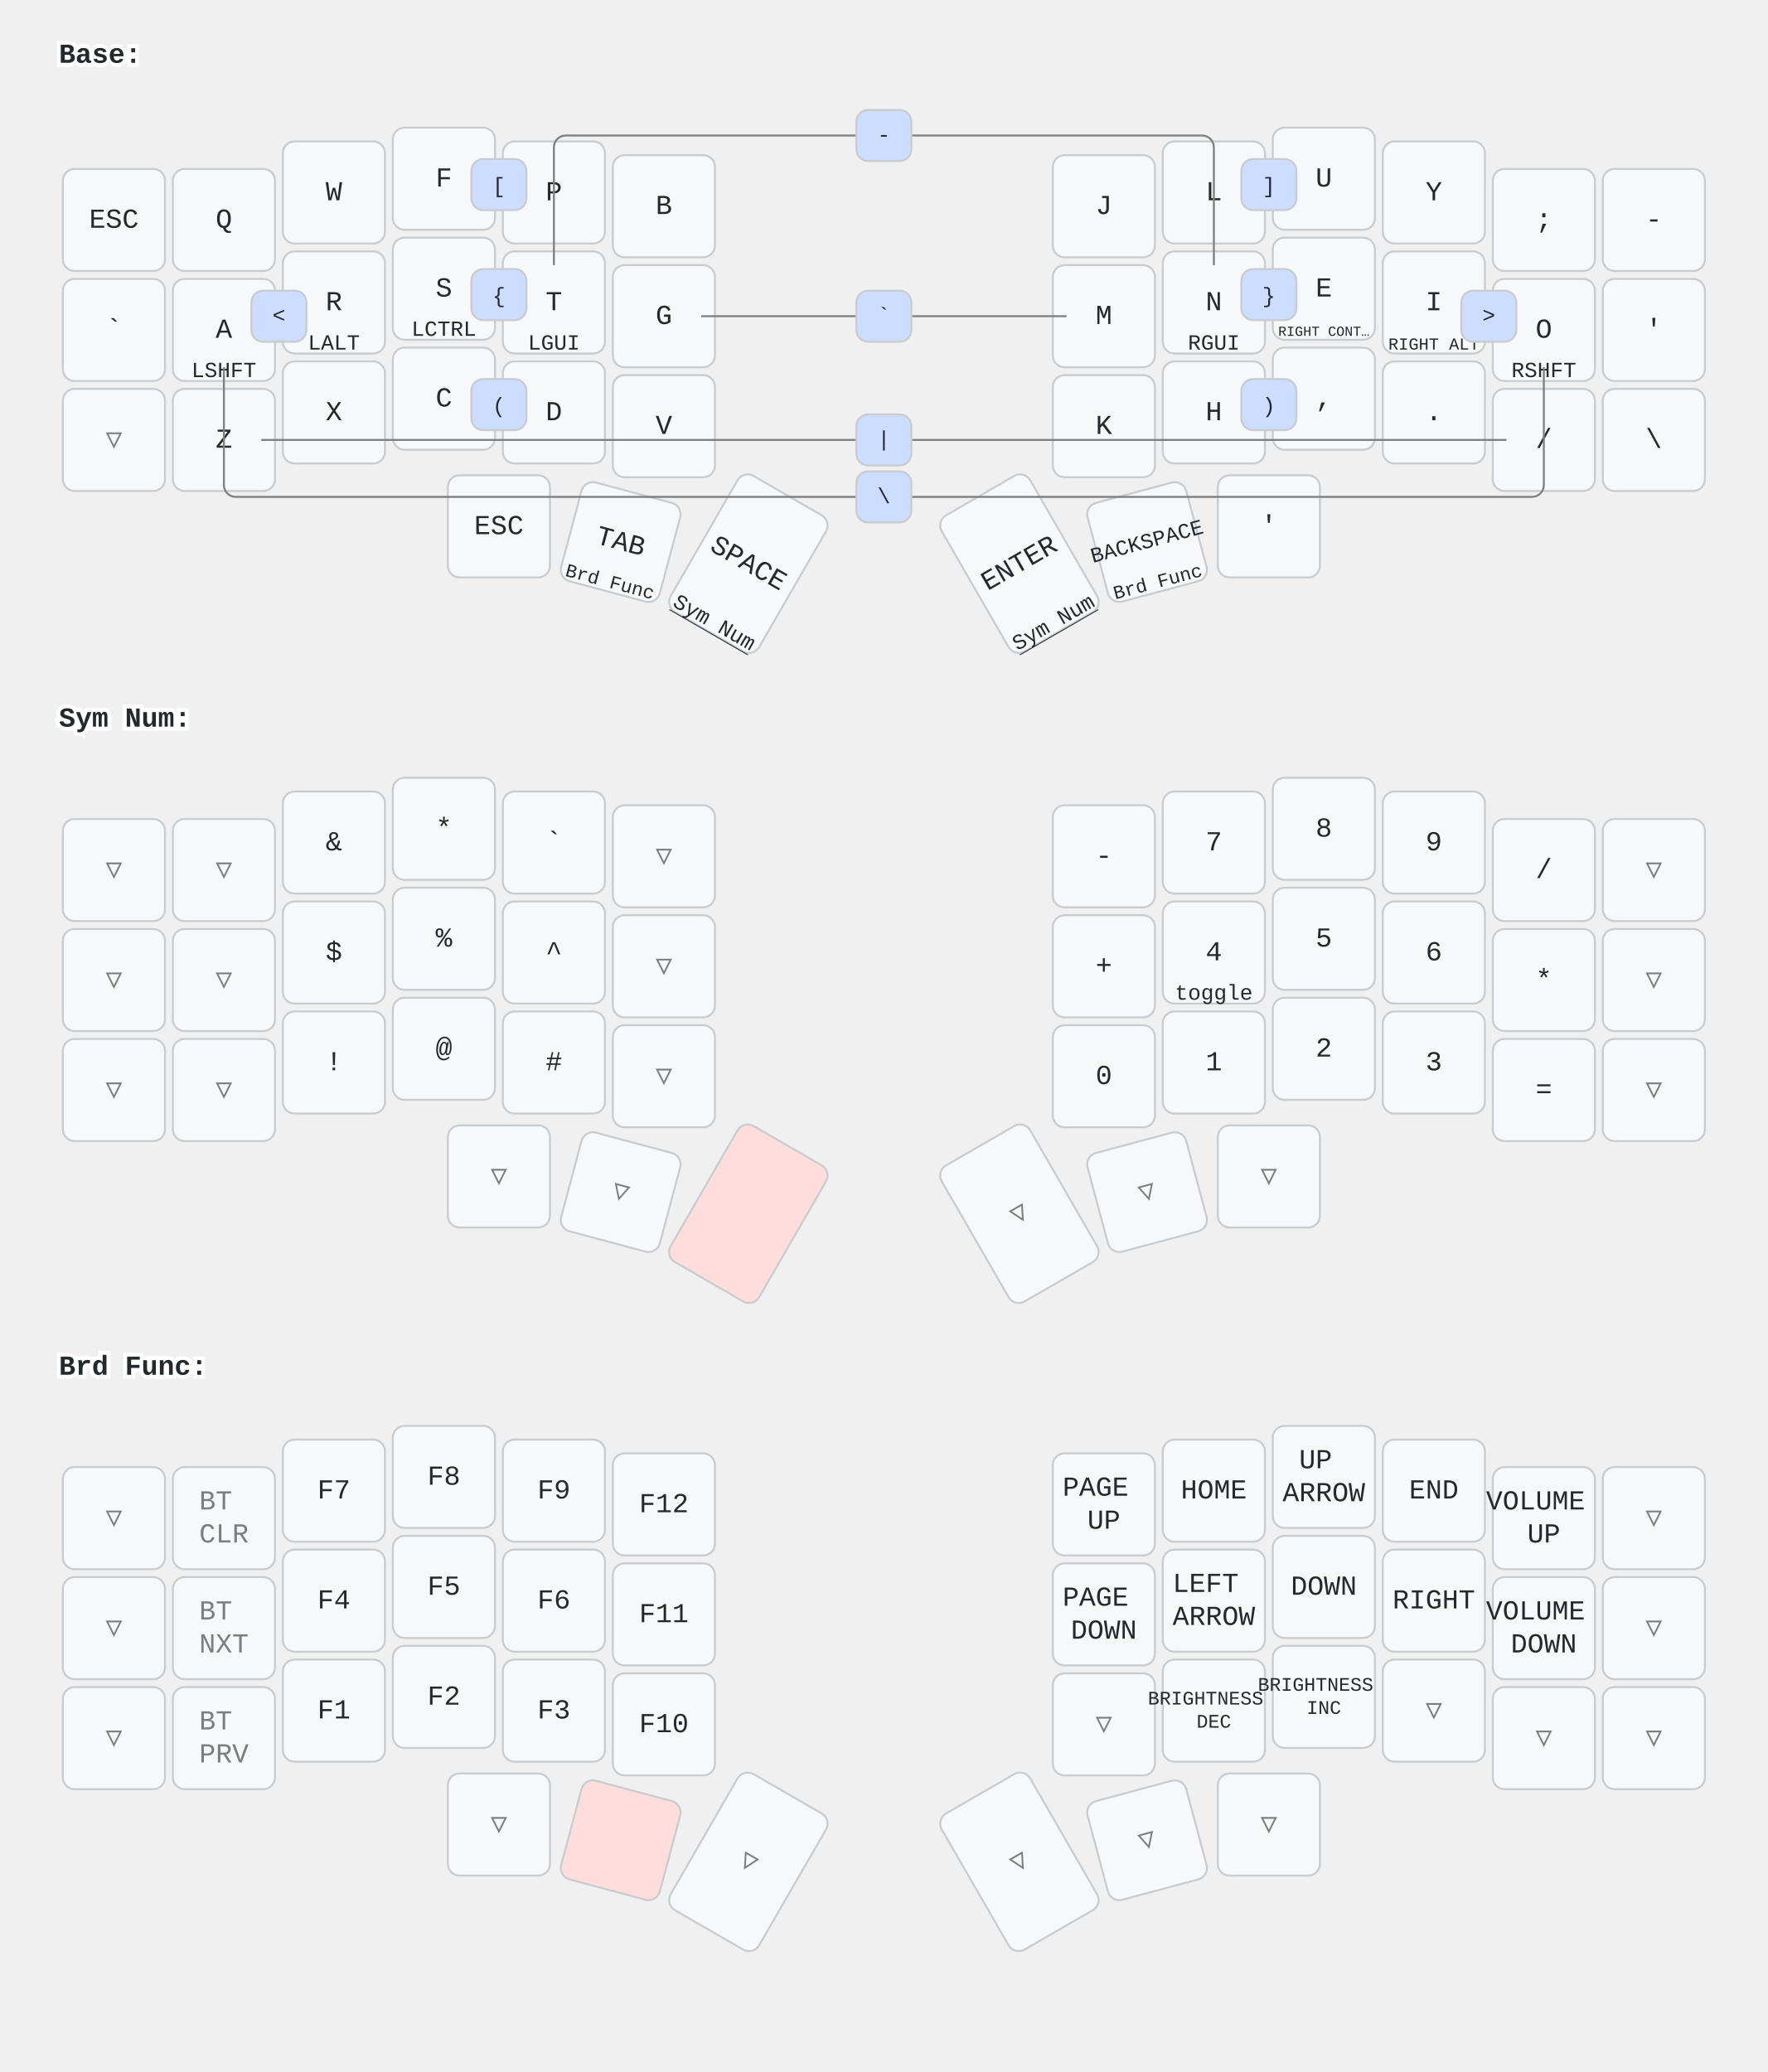
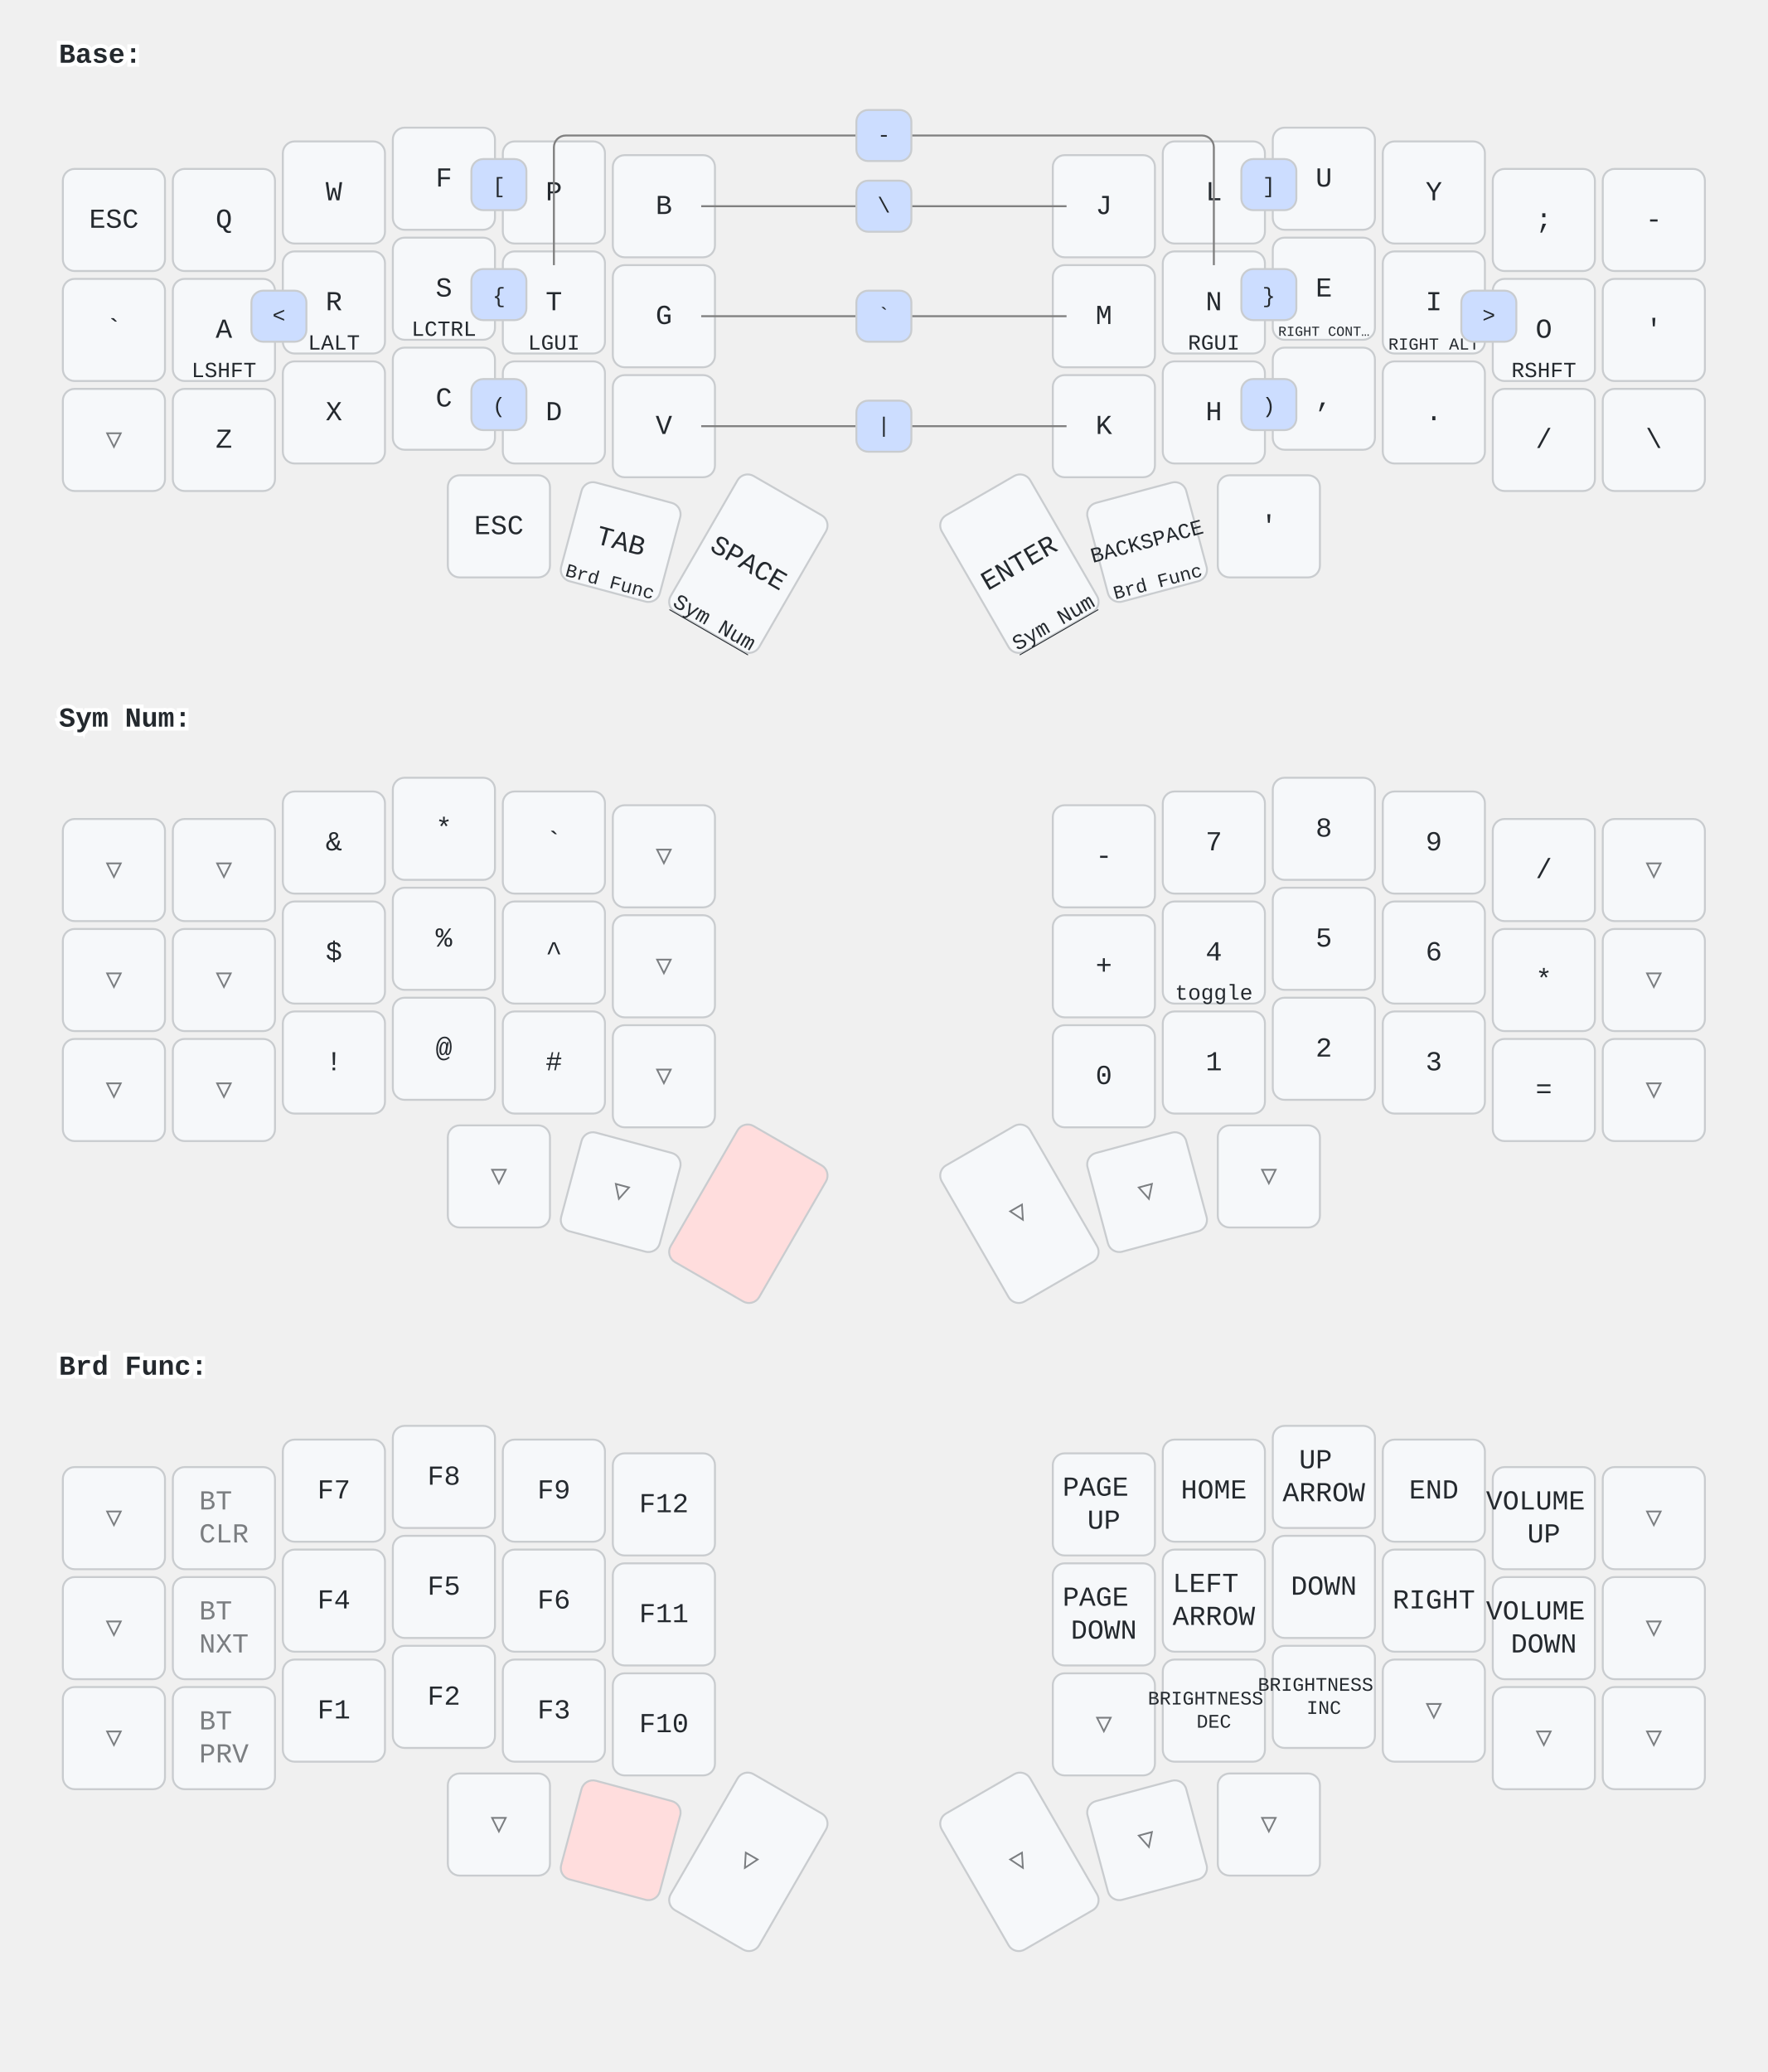
<svg xmlns="http://www.w3.org/2000/svg" width="900" height="1055" viewBox="0 0 900 1055" class="keymap">
  <style>/* inherit to force styles through use tags */
svg path {
    fill: inherit;
}

/* font and background color specifications */
svg.keymap {
    font-family: SFMono-Regular,Consolas,Liberation Mono,Menlo,monospace;
    font-size: 14px;
    font-kerning: normal;
    text-rendering: optimizeLegibility;
    fill: #24292e;
}

/* default key styling */
rect.key {
    fill: #f6f8fa;
}

rect.key, rect.combo {
    stroke: #c9cccf;
    stroke-width: 1;
}

/* default key side styling, only used is draw_key_sides is set */
rect.side {
    filter: brightness(90%);
}

/* color accent for combo boxes */
rect.combo, rect.combo-separate {
    fill: #cdf;
}

/* color accent for held keys */
rect.held, rect.combo.held {
    fill: #fdd;
}

/* color accent for ghost (optional) keys */
rect.ghost, rect.combo.ghost {
    stroke-dasharray: 4, 4;
    stroke-width: 2;
}

text {
    text-anchor: middle;
    dominant-baseline: middle;
}

/* styling for layer labels */
text.label {
    font-weight: bold;
    text-anchor: start;
    stroke: white;
    stroke-width: 4;
    paint-order: stroke;
}

/* styling for optional footer */
text.footer {
    text-anchor: end;
    dominant-baseline: auto;
    stroke: white;
    stroke-width: 4;
    paint-order: stroke;
}

/* styling for combo tap, and key non-tap label text */
text.combo, text.hold, text.shifted, text.left, text.right, text.tl, text.tr, text.bl, text.br {
    font-size: 11px;
}

text.hold, text.bl, text.br {
    text-anchor: middle;
    dominant-baseline: auto;
}

text.shifted, text.tl, text.tr {
    text-anchor: middle;
    dominant-baseline: hanging;
}

text.left, text.tl, text.bl {
    text-anchor: start;
}

text.right, text.tr, text.br {
    text-anchor: end;
}

text.layer-activator {
    text-decoration: underline;
}

/* styling for hold/shifted label text in combo box */
text.combo.hold, text.combo.shifted, text.combo.left, text.combo.right {
    font-size: 8px;
}

/* lighter symbol for transparent keys */
text.trans {
    fill: #7b7e81;
}

/* styling for combo dendrons */
path.combo {
    stroke-width: 1;
    stroke: gray;
    fill: none;
}

/* Start Tabler Icons Cleanup */
/* cannot use height/width with glyphs */
.icon-tabler &gt; path {
    fill: inherit;
    stroke: inherit;
    stroke-width: 2;
}
/* hide tabler's default box */
.icon-tabler &gt; path[stroke="none"][fill="none"] {
    visibility: hidden;
}
/* End Tabler Icons Cleanup */
</style>
  <g transform="translate(30, 0)" class="layer-Base">
    <text x="0" y="28" class="label" id="Base">Base:</text>
    <g transform="translate(0, 63)">
      <g transform="translate(28, 49)" class="key keypos-0">
        <rect rx="6" ry="6" x="-26" y="-26" width="52" height="52" class="key" />
        <text x="0" y="0" class="key tap">ESC</text>
      </g>
      <g transform="translate(84, 49)" class="key keypos-1">
        <rect rx="6" ry="6" x="-26" y="-26" width="52" height="52" class="key" />
        <text x="0" y="0" class="key tap">Q</text>
      </g>
      <g transform="translate(140, 35)" class="key keypos-2">
        <rect rx="6" ry="6" x="-26" y="-26" width="52" height="52" class="key" />
        <text x="0" y="0" class="key tap">W</text>
      </g>
      <g transform="translate(196, 28)" class="key keypos-3">
        <rect rx="6" ry="6" x="-26" y="-26" width="52" height="52" class="key" />
        <text x="0" y="0" class="key tap">F</text>
      </g>
      <g transform="translate(252, 35)" class="key keypos-4">
        <rect rx="6" ry="6" x="-26" y="-26" width="52" height="52" class="key" />
        <text x="0" y="0" class="key tap">P</text>
      </g>
      <g transform="translate(308, 42)" class="key keypos-5">
        <rect rx="6" ry="6" x="-26" y="-26" width="52" height="52" class="key" />
        <text x="0" y="0" class="key tap">B</text>
      </g>
      <g transform="translate(532, 42)" class="key keypos-6">
        <rect rx="6" ry="6" x="-26" y="-26" width="52" height="52" class="key" />
        <text x="0" y="0" class="key tap">J</text>
      </g>
      <g transform="translate(588, 35)" class="key keypos-7">
        <rect rx="6" ry="6" x="-26" y="-26" width="52" height="52" class="key" />
        <text x="0" y="0" class="key tap">L</text>
      </g>
      <g transform="translate(644, 28)" class="key keypos-8">
        <rect rx="6" ry="6" x="-26" y="-26" width="52" height="52" class="key" />
        <text x="0" y="0" class="key tap">U</text>
      </g>
      <g transform="translate(700, 35)" class="key keypos-9">
        <rect rx="6" ry="6" x="-26" y="-26" width="52" height="52" class="key" />
        <text x="0" y="0" class="key tap">Y</text>
      </g>
      <g transform="translate(756, 49)" class="key keypos-10">
        <rect rx="6" ry="6" x="-26" y="-26" width="52" height="52" class="key" />
        <text x="0" y="0" class="key tap">;</text>
      </g>
      <g transform="translate(812, 49)" class="key keypos-11">
        <rect rx="6" ry="6" x="-26" y="-26" width="52" height="52" class="key" />
        <text x="0" y="0" class="key tap">-</text>
      </g>
      <g transform="translate(28, 105)" class="key keypos-12">
        <rect rx="6" ry="6" x="-26" y="-26" width="52" height="52" class="key" />
        <text x="0" y="0" class="key tap">`</text>
      </g>
      <g transform="translate(84, 105)" class="key keypos-13">
        <rect rx="6" ry="6" x="-26" y="-26" width="52" height="52" class="key" />
        <text x="0" y="0" class="key tap">A</text>
        <text x="0" y="24" class="key hold">LSHFT</text>
      </g>
      <g transform="translate(140, 91)" class="key keypos-14">
        <rect rx="6" ry="6" x="-26" y="-26" width="52" height="52" class="key" />
        <text x="0" y="0" class="key tap">R</text>
        <text x="0" y="24" class="key hold">LALT</text>
      </g>
      <g transform="translate(196, 84)" class="key keypos-15">
        <rect rx="6" ry="6" x="-26" y="-26" width="52" height="52" class="key" />
        <text x="0" y="0" class="key tap">S</text>
        <text x="0" y="24" class="key hold">LCTRL</text>
      </g>
      <g transform="translate(252, 91)" class="key keypos-16">
        <rect rx="6" ry="6" x="-26" y="-26" width="52" height="52" class="key" />
        <text x="0" y="0" class="key tap">T</text>
        <text x="0" y="24" class="key hold">LGUI</text>
      </g>
      <g transform="translate(308, 98)" class="key keypos-17">
        <rect rx="6" ry="6" x="-26" y="-26" width="52" height="52" class="key" />
        <text x="0" y="0" class="key tap">G</text>
      </g>
      <g transform="translate(532, 98)" class="key keypos-18">
        <rect rx="6" ry="6" x="-26" y="-26" width="52" height="52" class="key" />
        <text x="0" y="0" class="key tap">M</text>
      </g>
      <g transform="translate(588, 91)" class="key keypos-19">
        <rect rx="6" ry="6" x="-26" y="-26" width="52" height="52" class="key" />
        <text x="0" y="0" class="key tap">N</text>
        <text x="0" y="24" class="key hold">RGUI</text>
      </g>
      <g transform="translate(644, 84)" class="key keypos-20">
        <rect rx="6" ry="6" x="-26" y="-26" width="52" height="52" class="key" />
        <text x="0" y="0" class="key tap">E</text>
        <text x="0" y="24" class="key hold">
          <tspan style="font-size: 64%">RIGHT CONT…</tspan>
        </text>
      </g>
      <g transform="translate(700, 91)" class="key keypos-21">
        <rect rx="6" ry="6" x="-26" y="-26" width="52" height="52" class="key" />
        <text x="0" y="0" class="key tap">I</text>
        <text x="0" y="24" class="key hold">
          <tspan style="font-size: 78%">RIGHT ALT</tspan>
        </text>
      </g>
      <g transform="translate(756, 105)" class="key keypos-22">
        <rect rx="6" ry="6" x="-26" y="-26" width="52" height="52" class="key" />
        <text x="0" y="0" class="key tap">O</text>
        <text x="0" y="24" class="key hold">RSHFT</text>
      </g>
      <g transform="translate(812, 105)" class="key keypos-23">
        <rect rx="6" ry="6" x="-26" y="-26" width="52" height="52" class="key" />
        <text x="0" y="0" class="key tap">'</text>
      </g>
      <g transform="translate(28, 161)" class="key trans keypos-24">
        <rect rx="6" ry="6" x="-26" y="-26" width="52" height="52" class="key trans" />
        <text x="0" y="0" class="key trans tap">▽</text>
      </g>
      <g transform="translate(84, 161)" class="key keypos-25">
        <rect rx="6" ry="6" x="-26" y="-26" width="52" height="52" class="key" />
        <text x="0" y="0" class="key tap">Z</text>
      </g>
      <g transform="translate(140, 147)" class="key keypos-26">
        <rect rx="6" ry="6" x="-26" y="-26" width="52" height="52" class="key" />
        <text x="0" y="0" class="key tap">X</text>
      </g>
      <g transform="translate(196, 140)" class="key keypos-27">
        <rect rx="6" ry="6" x="-26" y="-26" width="52" height="52" class="key" />
        <text x="0" y="0" class="key tap">C</text>
      </g>
      <g transform="translate(252, 147)" class="key keypos-28">
        <rect rx="6" ry="6" x="-26" y="-26" width="52" height="52" class="key" />
        <text x="0" y="0" class="key tap">D</text>
      </g>
      <g transform="translate(308, 154)" class="key keypos-29">
        <rect rx="6" ry="6" x="-26" y="-26" width="52" height="52" class="key" />
        <text x="0" y="0" class="key tap">V</text>
      </g>
      <g transform="translate(532, 154)" class="key keypos-30">
        <rect rx="6" ry="6" x="-26" y="-26" width="52" height="52" class="key" />
        <text x="0" y="0" class="key tap">K</text>
      </g>
      <g transform="translate(588, 147)" class="key keypos-31">
        <rect rx="6" ry="6" x="-26" y="-26" width="52" height="52" class="key" />
        <text x="0" y="0" class="key tap">H</text>
      </g>
      <g transform="translate(644, 140)" class="key keypos-32">
        <rect rx="6" ry="6" x="-26" y="-26" width="52" height="52" class="key" />
        <text x="0" y="0" class="key tap">,</text>
      </g>
      <g transform="translate(700, 147)" class="key keypos-33">
        <rect rx="6" ry="6" x="-26" y="-26" width="52" height="52" class="key" />
        <text x="0" y="0" class="key tap">.</text>
      </g>
      <g transform="translate(756, 161)" class="key keypos-34">
        <rect rx="6" ry="6" x="-26" y="-26" width="52" height="52" class="key" />
        <text x="0" y="0" class="key tap">/</text>
      </g>
      <g transform="translate(812, 161)" class="key keypos-35">
        <rect rx="6" ry="6" x="-26" y="-26" width="52" height="52" class="key" />
        <text x="0" y="0" class="key tap">\</text>
      </g>
      <g transform="translate(224, 205)" class="key keypos-36">
        <rect rx="6" ry="6" x="-26" y="-26" width="52" height="52" class="key" />
        <text x="0" y="0" class="key tap">ESC</text>
      </g>
      <g transform="translate(286, 213) rotate(15.0)" class="key keypos-37">
        <rect rx="6" ry="6" x="-26" y="-26" width="52" height="52" class="key" />
        <text x="0" y="0" class="key tap">TAB</text>
        <a href="#Brd-Func">
          <text x="0" y="24" class="key hold layer-activator">
            <tspan style="font-size: 88%">Brd Func</tspan>
          </text>
        </a>
      </g>
      <g transform="translate(351, 224) rotate(30.0)" class="key keypos-38">
        <rect rx="6" ry="6" x="-26" y="-40" width="52" height="80" class="key" />
        <text x="0" y="0" class="key tap">SPACE</text>
        <a href="#Sym-Num">
          <text x="0" y="38" class="key hold layer-activator">Sym Num</text>
        </a>
      </g>
      <g transform="translate(489, 224) rotate(-30.0)" class="key keypos-39">
        <rect rx="6" ry="6" x="-26" y="-40" width="52" height="80" class="key" />
        <text x="0" y="0" class="key tap">ENTER</text>
        <a href="#Sym-Num">
          <text x="0" y="38" class="key hold layer-activator">Sym Num</text>
        </a>
      </g>
      <g transform="translate(554, 213) rotate(-15.0)" class="key keypos-40">
        <rect rx="6" ry="6" x="-26" y="-26" width="52" height="52" class="key" />
        <text x="0" y="0" class="key tap">
          <tspan style="font-size: 78%">BACKSPACE</tspan>
        </text>
        <a href="#Brd-Func">
          <text x="0" y="24" class="key hold layer-activator">
            <tspan style="font-size: 88%">Brd Func</tspan>
          </text>
        </a>
      </g>
      <g transform="translate(616, 205)" class="key keypos-41">
        <rect rx="6" ry="6" x="-26" y="-26" width="52" height="52" class="key" />
        <text x="0" y="0" class="key tap">'</text>
      </g>
      <g class="combo combopos-0">
        <rect rx="6" ry="6" x="210" y="18" width="28" height="26" class="combo" />
        <text x="224" y="32" class="combo tap">[</text>
      </g>
      <g class="combo combopos-1">
        <rect rx="6" ry="6" x="210" y="74" width="28" height="26" class="combo" />
        <text x="224" y="88" class="combo tap">{</text>
      </g>
      <g class="combo combopos-2">
        <rect rx="6" ry="6" x="210" y="130" width="28" height="26" class="combo" />
        <text x="224" y="144" class="combo tap">(</text>
      </g>
      <g class="combo combopos-3">
        <rect rx="6" ry="6" x="602" y="18" width="28" height="26" class="combo" />
        <text x="616" y="32" class="combo tap">]</text>
      </g>
      <g class="combo combopos-4">
        <rect rx="6" ry="6" x="602" y="74" width="28" height="26" class="combo" />
        <text x="616" y="88" class="combo tap">}</text>
      </g>
      <g class="combo combopos-5">
        <rect rx="6" ry="6" x="602" y="130" width="28" height="26" class="combo" />
        <text x="616" y="144" class="combo tap">)</text>
      </g>
      <g class="combo combopos-6">
        <rect rx="6" ry="6" x="98" y="85" width="28" height="26" class="combo" />
        <text x="112" y="98" class="combo tap">&lt;</text>
      </g>
      <g class="combo combopos-7">
        <rect rx="6" ry="6" x="714" y="85" width="28" height="26" class="combo" />
        <text x="728" y="98" class="combo tap">&gt;</text>
      </g>
      <g class="combo combopos-8">
        <path d="M420,6 h-162 a6.0,6.0 0 0 0 -6.0,6.0 v60" class="combo" />
        <path d="M420,6 h162 a6.0,6.0 0 0 1 6.0,6.0 v60" class="combo" />
        <rect rx="6" ry="6" x="406" y="-7" width="28" height="26" class="combo" />
        <text x="420" y="6" class="combo tap">-</text>
      </g>
      <g class="combo combopos-9">
        <path d="M420,98 l-93,0" class="combo" />
        <path d="M420,98 l93,0" class="combo" />
        <rect rx="6" ry="6" x="406" y="85" width="28" height="26" class="combo" />
        <text x="420" y="98" class="combo tap">`</text>
      </g>
      <g class="combo combopos-10">
-         <path d="M420,190 h-330 a6.0,6.0 0 0 1 -6.0,-6.0 v-60" class="combo" />
-         <path d="M420,190 h330 a6.0,6.0 0 0 0 6.0,-6.0 v-60" class="combo" />
-         <rect rx="6" ry="6" x="406" y="177" width="28" height="26" class="combo" />
-         <text x="420" y="190" class="combo tap">\</text>
+         <path d="M420,42 l-93,0" class="combo" />
+         <path d="M420,42 l93,0" class="combo" />
+         <rect rx="6" ry="6" x="406" y="29" width="28" height="26" class="combo" />
+         <text x="420" y="42" class="combo tap">\</text>
      </g>
      <g class="combo combopos-11">
-         <path d="M420,161 l-317,0" class="combo" />
-         <path d="M420,161 l317,0" class="combo" />
-         <rect rx="6" ry="6" x="406" y="148" width="28" height="26" class="combo" />
-         <text x="420" y="161" class="combo tap">|</text>
+         <path d="M420,154 l-93,0" class="combo" />
+         <path d="M420,154 l93,0" class="combo" />
+         <rect rx="6" ry="6" x="406" y="141" width="28" height="26" class="combo" />
+         <text x="420" y="154" class="combo tap">|</text>
      </g>
    </g>
  </g>
  <g transform="translate(30, 338)" class="layer-Sym Num">
    <text x="0" y="28" class="label" id="Sym-Num">Sym Num:</text>
    <g transform="translate(0, 56)">
      <g transform="translate(28, 49)" class="key trans keypos-0">
        <rect rx="6" ry="6" x="-26" y="-26" width="52" height="52" class="key trans" />
        <text x="0" y="0" class="key trans tap">▽</text>
      </g>
      <g transform="translate(84, 49)" class="key trans keypos-1">
        <rect rx="6" ry="6" x="-26" y="-26" width="52" height="52" class="key trans" />
        <text x="0" y="0" class="key trans tap">▽</text>
      </g>
      <g transform="translate(140, 35)" class="key keypos-2">
        <rect rx="6" ry="6" x="-26" y="-26" width="52" height="52" class="key" />
        <text x="0" y="0" class="key tap">&amp;</text>
      </g>
      <g transform="translate(196, 28)" class="key keypos-3">
        <rect rx="6" ry="6" x="-26" y="-26" width="52" height="52" class="key" />
        <text x="0" y="0" class="key tap">*</text>
      </g>
      <g transform="translate(252, 35)" class="key keypos-4">
        <rect rx="6" ry="6" x="-26" y="-26" width="52" height="52" class="key" />
        <text x="0" y="0" class="key tap">`</text>
      </g>
      <g transform="translate(308, 42)" class="key trans keypos-5">
        <rect rx="6" ry="6" x="-26" y="-26" width="52" height="52" class="key trans" />
        <text x="0" y="0" class="key trans tap">▽</text>
      </g>
      <g transform="translate(532, 42)" class="key keypos-6">
        <rect rx="6" ry="6" x="-26" y="-26" width="52" height="52" class="key" />
        <text x="0" y="0" class="key tap">-</text>
      </g>
      <g transform="translate(588, 35)" class="key keypos-7">
        <rect rx="6" ry="6" x="-26" y="-26" width="52" height="52" class="key" />
        <text x="0" y="0" class="key tap">7</text>
      </g>
      <g transform="translate(644, 28)" class="key keypos-8">
        <rect rx="6" ry="6" x="-26" y="-26" width="52" height="52" class="key" />
        <text x="0" y="0" class="key tap">8</text>
      </g>
      <g transform="translate(700, 35)" class="key keypos-9">
        <rect rx="6" ry="6" x="-26" y="-26" width="52" height="52" class="key" />
        <text x="0" y="0" class="key tap">9</text>
      </g>
      <g transform="translate(756, 49)" class="key keypos-10">
        <rect rx="6" ry="6" x="-26" y="-26" width="52" height="52" class="key" />
        <text x="0" y="0" class="key tap">/</text>
      </g>
      <g transform="translate(812, 49)" class="key trans keypos-11">
        <rect rx="6" ry="6" x="-26" y="-26" width="52" height="52" class="key trans" />
        <text x="0" y="0" class="key trans tap">▽</text>
      </g>
      <g transform="translate(28, 105)" class="key trans keypos-12">
        <rect rx="6" ry="6" x="-26" y="-26" width="52" height="52" class="key trans" />
        <text x="0" y="0" class="key trans tap">▽</text>
      </g>
      <g transform="translate(84, 105)" class="key trans keypos-13">
        <rect rx="6" ry="6" x="-26" y="-26" width="52" height="52" class="key trans" />
        <text x="0" y="0" class="key trans tap">▽</text>
      </g>
      <g transform="translate(140, 91)" class="key keypos-14">
        <rect rx="6" ry="6" x="-26" y="-26" width="52" height="52" class="key" />
        <text x="0" y="0" class="key tap">$</text>
      </g>
      <g transform="translate(196, 84)" class="key keypos-15">
        <rect rx="6" ry="6" x="-26" y="-26" width="52" height="52" class="key" />
        <text x="0" y="0" class="key tap">%</text>
      </g>
      <g transform="translate(252, 91)" class="key keypos-16">
        <rect rx="6" ry="6" x="-26" y="-26" width="52" height="52" class="key" />
        <text x="0" y="0" class="key tap">^</text>
      </g>
      <g transform="translate(308, 98)" class="key trans keypos-17">
        <rect rx="6" ry="6" x="-26" y="-26" width="52" height="52" class="key trans" />
        <text x="0" y="0" class="key trans tap">▽</text>
      </g>
      <g transform="translate(532, 98)" class="key keypos-18">
        <rect rx="6" ry="6" x="-26" y="-26" width="52" height="52" class="key" />
        <text x="0" y="0" class="key tap">+</text>
      </g>
      <g transform="translate(588, 91)" class="key keypos-19">
        <rect rx="6" ry="6" x="-26" y="-26" width="52" height="52" class="key" />
        <text x="0" y="0" class="key tap">4</text>
        <text x="0" y="24" class="key hold">toggle</text>
      </g>
      <g transform="translate(644, 84)" class="key keypos-20">
        <rect rx="6" ry="6" x="-26" y="-26" width="52" height="52" class="key" />
        <text x="0" y="0" class="key tap">5</text>
      </g>
      <g transform="translate(700, 91)" class="key keypos-21">
        <rect rx="6" ry="6" x="-26" y="-26" width="52" height="52" class="key" />
        <text x="0" y="0" class="key tap">6</text>
      </g>
      <g transform="translate(756, 105)" class="key keypos-22">
        <rect rx="6" ry="6" x="-26" y="-26" width="52" height="52" class="key" />
        <text x="0" y="0" class="key tap">*</text>
      </g>
      <g transform="translate(812, 105)" class="key trans keypos-23">
        <rect rx="6" ry="6" x="-26" y="-26" width="52" height="52" class="key trans" />
        <text x="0" y="0" class="key trans tap">▽</text>
      </g>
      <g transform="translate(28, 161)" class="key trans keypos-24">
        <rect rx="6" ry="6" x="-26" y="-26" width="52" height="52" class="key trans" />
        <text x="0" y="0" class="key trans tap">▽</text>
      </g>
      <g transform="translate(84, 161)" class="key trans keypos-25">
        <rect rx="6" ry="6" x="-26" y="-26" width="52" height="52" class="key trans" />
        <text x="0" y="0" class="key trans tap">▽</text>
      </g>
      <g transform="translate(140, 147)" class="key keypos-26">
        <rect rx="6" ry="6" x="-26" y="-26" width="52" height="52" class="key" />
        <text x="0" y="0" class="key tap">!</text>
      </g>
      <g transform="translate(196, 140)" class="key keypos-27">
        <rect rx="6" ry="6" x="-26" y="-26" width="52" height="52" class="key" />
        <text x="0" y="0" class="key tap">@</text>
      </g>
      <g transform="translate(252, 147)" class="key keypos-28">
        <rect rx="6" ry="6" x="-26" y="-26" width="52" height="52" class="key" />
        <text x="0" y="0" class="key tap">#</text>
      </g>
      <g transform="translate(308, 154)" class="key trans keypos-29">
        <rect rx="6" ry="6" x="-26" y="-26" width="52" height="52" class="key trans" />
        <text x="0" y="0" class="key trans tap">▽</text>
      </g>
      <g transform="translate(532, 154)" class="key keypos-30">
        <rect rx="6" ry="6" x="-26" y="-26" width="52" height="52" class="key" />
        <text x="0" y="0" class="key tap">0</text>
      </g>
      <g transform="translate(588, 147)" class="key keypos-31">
        <rect rx="6" ry="6" x="-26" y="-26" width="52" height="52" class="key" />
        <text x="0" y="0" class="key tap">1</text>
      </g>
      <g transform="translate(644, 140)" class="key keypos-32">
        <rect rx="6" ry="6" x="-26" y="-26" width="52" height="52" class="key" />
        <text x="0" y="0" class="key tap">2</text>
      </g>
      <g transform="translate(700, 147)" class="key keypos-33">
        <rect rx="6" ry="6" x="-26" y="-26" width="52" height="52" class="key" />
        <text x="0" y="0" class="key tap">3</text>
      </g>
      <g transform="translate(756, 161)" class="key keypos-34">
        <rect rx="6" ry="6" x="-26" y="-26" width="52" height="52" class="key" />
        <text x="0" y="0" class="key tap">=</text>
      </g>
      <g transform="translate(812, 161)" class="key trans keypos-35">
        <rect rx="6" ry="6" x="-26" y="-26" width="52" height="52" class="key trans" />
        <text x="0" y="0" class="key trans tap">▽</text>
      </g>
      <g transform="translate(224, 205)" class="key trans keypos-36">
        <rect rx="6" ry="6" x="-26" y="-26" width="52" height="52" class="key trans" />
        <text x="0" y="0" class="key trans tap">▽</text>
      </g>
      <g transform="translate(286, 213) rotate(15.0)" class="key trans keypos-37">
        <rect rx="6" ry="6" x="-26" y="-26" width="52" height="52" class="key trans" />
        <text x="0" y="0" class="key trans tap">▽</text>
      </g>
      <g transform="translate(351, 224) rotate(30.0)" class="key held keypos-38">
        <rect rx="6" ry="6" x="-26" y="-40" width="52" height="80" class="key held" />
      </g>
      <g transform="translate(489, 224) rotate(-30.0)" class="key trans keypos-39">
        <rect rx="6" ry="6" x="-26" y="-40" width="52" height="80" class="key trans" />
        <text x="0" y="0" class="key trans tap">▽</text>
      </g>
      <g transform="translate(554, 213) rotate(-15.0)" class="key trans keypos-40">
        <rect rx="6" ry="6" x="-26" y="-26" width="52" height="52" class="key trans" />
        <text x="0" y="0" class="key trans tap">▽</text>
      </g>
      <g transform="translate(616, 205)" class="key trans keypos-41">
        <rect rx="6" ry="6" x="-26" y="-26" width="52" height="52" class="key trans" />
        <text x="0" y="0" class="key trans tap">▽</text>
      </g>
    </g>
  </g>
  <g transform="translate(30, 668)" class="layer-Brd Func">
    <text x="0" y="28" class="label" id="Brd-Func">Brd Func:</text>
    <g transform="translate(0, 56)">
      <g transform="translate(28, 49)" class="key trans keypos-0">
        <rect rx="6" ry="6" x="-26" y="-26" width="52" height="52" class="key trans" />
        <text x="0" y="0" class="key trans tap">▽</text>
      </g>
      <g transform="translate(84, 49)" class="key trans keypos-1">
        <rect rx="6" ry="6" x="-26" y="-26" width="52" height="52" class="key trans" />
        <text x="0" y="0" class="key trans tap">
          <tspan x="0" dy="-0.6em">BT</tspan>
          <tspan x="0" dy="1.2em">CLR</tspan>
        </text>
      </g>
      <g transform="translate(140, 35)" class="key keypos-2">
        <rect rx="6" ry="6" x="-26" y="-26" width="52" height="52" class="key" />
        <text x="0" y="0" class="key tap">F7</text>
      </g>
      <g transform="translate(196, 28)" class="key keypos-3">
        <rect rx="6" ry="6" x="-26" y="-26" width="52" height="52" class="key" />
        <text x="0" y="0" class="key tap">F8</text>
      </g>
      <g transform="translate(252, 35)" class="key keypos-4">
        <rect rx="6" ry="6" x="-26" y="-26" width="52" height="52" class="key" />
        <text x="0" y="0" class="key tap">F9</text>
      </g>
      <g transform="translate(308, 42)" class="key keypos-5">
        <rect rx="6" ry="6" x="-26" y="-26" width="52" height="52" class="key" />
        <text x="0" y="0" class="key tap">F12</text>
      </g>
      <g transform="translate(532, 42)" class="key keypos-6">
        <rect rx="6" ry="6" x="-26" y="-26" width="52" height="52" class="key" />
        <text x="0" y="0" class="key tap">
          <tspan x="0" dy="-0.6em">PAGE</tspan>
          <tspan x="0" dy="1.2em">UP</tspan>
        </text>
      </g>
      <g transform="translate(588, 35)" class="key keypos-7">
        <rect rx="6" ry="6" x="-26" y="-26" width="52" height="52" class="key" />
        <text x="0" y="0" class="key tap">HOME</text>
      </g>
      <g transform="translate(644, 28)" class="key keypos-8">
        <rect rx="6" ry="6" x="-26" y="-26" width="52" height="52" class="key" />
        <text x="0" y="0" class="key tap">
          <tspan x="0" dy="-0.6em">UP</tspan>
          <tspan x="0" dy="1.2em">ARROW</tspan>
        </text>
      </g>
      <g transform="translate(700, 35)" class="key keypos-9">
        <rect rx="6" ry="6" x="-26" y="-26" width="52" height="52" class="key" />
        <text x="0" y="0" class="key tap">END</text>
      </g>
      <g transform="translate(756, 49)" class="key keypos-10">
        <rect rx="6" ry="6" x="-26" y="-26" width="52" height="52" class="key" />
        <text x="0" y="0" class="key tap">
          <tspan x="0" dy="-0.6em">VOLUME</tspan>
          <tspan x="0" dy="1.2em">UP</tspan>
        </text>
      </g>
      <g transform="translate(812, 49)" class="key trans keypos-11">
        <rect rx="6" ry="6" x="-26" y="-26" width="52" height="52" class="key trans" />
        <text x="0" y="0" class="key trans tap">▽</text>
      </g>
      <g transform="translate(28, 105)" class="key trans keypos-12">
        <rect rx="6" ry="6" x="-26" y="-26" width="52" height="52" class="key trans" />
        <text x="0" y="0" class="key trans tap">▽</text>
      </g>
      <g transform="translate(84, 105)" class="key trans keypos-13">
        <rect rx="6" ry="6" x="-26" y="-26" width="52" height="52" class="key trans" />
        <text x="0" y="0" class="key trans tap">
          <tspan x="0" dy="-0.6em">BT</tspan>
          <tspan x="0" dy="1.2em">NXT</tspan>
        </text>
      </g>
      <g transform="translate(140, 91)" class="key keypos-14">
        <rect rx="6" ry="6" x="-26" y="-26" width="52" height="52" class="key" />
        <text x="0" y="0" class="key tap">F4</text>
      </g>
      <g transform="translate(196, 84)" class="key keypos-15">
        <rect rx="6" ry="6" x="-26" y="-26" width="52" height="52" class="key" />
        <text x="0" y="0" class="key tap">F5</text>
      </g>
      <g transform="translate(252, 91)" class="key keypos-16">
        <rect rx="6" ry="6" x="-26" y="-26" width="52" height="52" class="key" />
        <text x="0" y="0" class="key tap">F6</text>
      </g>
      <g transform="translate(308, 98)" class="key keypos-17">
        <rect rx="6" ry="6" x="-26" y="-26" width="52" height="52" class="key" />
        <text x="0" y="0" class="key tap">F11</text>
      </g>
      <g transform="translate(532, 98)" class="key keypos-18">
        <rect rx="6" ry="6" x="-26" y="-26" width="52" height="52" class="key" />
        <text x="0" y="0" class="key tap">
          <tspan x="0" dy="-0.6em">PAGE</tspan>
          <tspan x="0" dy="1.2em">DOWN</tspan>
        </text>
      </g>
      <g transform="translate(588, 91)" class="key keypos-19">
        <rect rx="6" ry="6" x="-26" y="-26" width="52" height="52" class="key" />
        <text x="0" y="0" class="key tap">
          <tspan x="0" dy="-0.6em">LEFT</tspan>
          <tspan x="0" dy="1.2em">ARROW</tspan>
        </text>
      </g>
      <g transform="translate(644, 84)" class="key keypos-20">
        <rect rx="6" ry="6" x="-26" y="-26" width="52" height="52" class="key" />
        <text x="0" y="0" class="key tap">DOWN</text>
      </g>
      <g transform="translate(700, 91)" class="key keypos-21">
        <rect rx="6" ry="6" x="-26" y="-26" width="52" height="52" class="key" />
        <text x="0" y="0" class="key tap">RIGHT</text>
      </g>
      <g transform="translate(756, 105)" class="key keypos-22">
        <rect rx="6" ry="6" x="-26" y="-26" width="52" height="52" class="key" />
        <text x="0" y="0" class="key tap">
          <tspan x="0" dy="-0.6em">VOLUME</tspan>
          <tspan x="0" dy="1.2em">DOWN</tspan>
        </text>
      </g>
      <g transform="translate(812, 105)" class="key trans keypos-23">
        <rect rx="6" ry="6" x="-26" y="-26" width="52" height="52" class="key trans" />
        <text x="0" y="0" class="key trans tap">▽</text>
      </g>
      <g transform="translate(28, 161)" class="key trans keypos-24">
        <rect rx="6" ry="6" x="-26" y="-26" width="52" height="52" class="key trans" />
        <text x="0" y="0" class="key trans tap">▽</text>
      </g>
      <g transform="translate(84, 161)" class="key trans keypos-25">
        <rect rx="6" ry="6" x="-26" y="-26" width="52" height="52" class="key trans" />
        <text x="0" y="0" class="key trans tap">
          <tspan x="0" dy="-0.6em">BT</tspan>
          <tspan x="0" dy="1.2em">PRV</tspan>
        </text>
      </g>
      <g transform="translate(140, 147)" class="key keypos-26">
        <rect rx="6" ry="6" x="-26" y="-26" width="52" height="52" class="key" />
        <text x="0" y="0" class="key tap">F1</text>
      </g>
      <g transform="translate(196, 140)" class="key keypos-27">
        <rect rx="6" ry="6" x="-26" y="-26" width="52" height="52" class="key" />
        <text x="0" y="0" class="key tap">F2</text>
      </g>
      <g transform="translate(252, 147)" class="key keypos-28">
        <rect rx="6" ry="6" x="-26" y="-26" width="52" height="52" class="key" />
        <text x="0" y="0" class="key tap">F3</text>
      </g>
      <g transform="translate(308, 154)" class="key keypos-29">
        <rect rx="6" ry="6" x="-26" y="-26" width="52" height="52" class="key" />
        <text x="0" y="0" class="key tap">F10</text>
      </g>
      <g transform="translate(532, 154)" class="key trans keypos-30">
        <rect rx="6" ry="6" x="-26" y="-26" width="52" height="52" class="key trans" />
        <text x="0" y="0" class="key trans tap">▽</text>
      </g>
      <g transform="translate(588, 147)" class="key keypos-31">
        <rect rx="6" ry="6" x="-26" y="-26" width="52" height="52" class="key" />
        <text x="0" y="0" class="key tap">
          <tspan x="0" dy="-0.6em" style="font-size: 70%">BRIGHTNESS</tspan>
          <tspan x="0" dy="1.2em" style="font-size: 70%">DEC</tspan>
        </text>
      </g>
      <g transform="translate(644, 140)" class="key keypos-32">
        <rect rx="6" ry="6" x="-26" y="-26" width="52" height="52" class="key" />
        <text x="0" y="0" class="key tap">
          <tspan x="0" dy="-0.6em" style="font-size: 70%">BRIGHTNESS</tspan>
          <tspan x="0" dy="1.2em" style="font-size: 70%">INC</tspan>
        </text>
      </g>
      <g transform="translate(700, 147)" class="key trans keypos-33">
        <rect rx="6" ry="6" x="-26" y="-26" width="52" height="52" class="key trans" />
        <text x="0" y="0" class="key trans tap">▽</text>
      </g>
      <g transform="translate(756, 161)" class="key trans keypos-34">
        <rect rx="6" ry="6" x="-26" y="-26" width="52" height="52" class="key trans" />
        <text x="0" y="0" class="key trans tap">▽</text>
      </g>
      <g transform="translate(812, 161)" class="key trans keypos-35">
        <rect rx="6" ry="6" x="-26" y="-26" width="52" height="52" class="key trans" />
        <text x="0" y="0" class="key trans tap">▽</text>
      </g>
      <g transform="translate(224, 205)" class="key trans keypos-36">
        <rect rx="6" ry="6" x="-26" y="-26" width="52" height="52" class="key trans" />
        <text x="0" y="0" class="key trans tap">▽</text>
      </g>
      <g transform="translate(286, 213) rotate(15.0)" class="key held keypos-37">
        <rect rx="6" ry="6" x="-26" y="-26" width="52" height="52" class="key held" />
      </g>
      <g transform="translate(351, 224) rotate(30.0)" class="key trans keypos-38">
        <rect rx="6" ry="6" x="-26" y="-40" width="52" height="80" class="key trans" />
        <text x="0" y="0" class="key trans tap">▽</text>
      </g>
      <g transform="translate(489, 224) rotate(-30.0)" class="key trans keypos-39">
        <rect rx="6" ry="6" x="-26" y="-40" width="52" height="80" class="key trans" />
        <text x="0" y="0" class="key trans tap">▽</text>
      </g>
      <g transform="translate(554, 213) rotate(-15.0)" class="key trans keypos-40">
        <rect rx="6" ry="6" x="-26" y="-26" width="52" height="52" class="key trans" />
        <text x="0" y="0" class="key trans tap">▽</text>
      </g>
      <g transform="translate(616, 205)" class="key trans keypos-41">
        <rect rx="6" ry="6" x="-26" y="-26" width="52" height="52" class="key trans" />
        <text x="0" y="0" class="key trans tap">▽</text>
      </g>
    </g>
  </g>
</svg>
